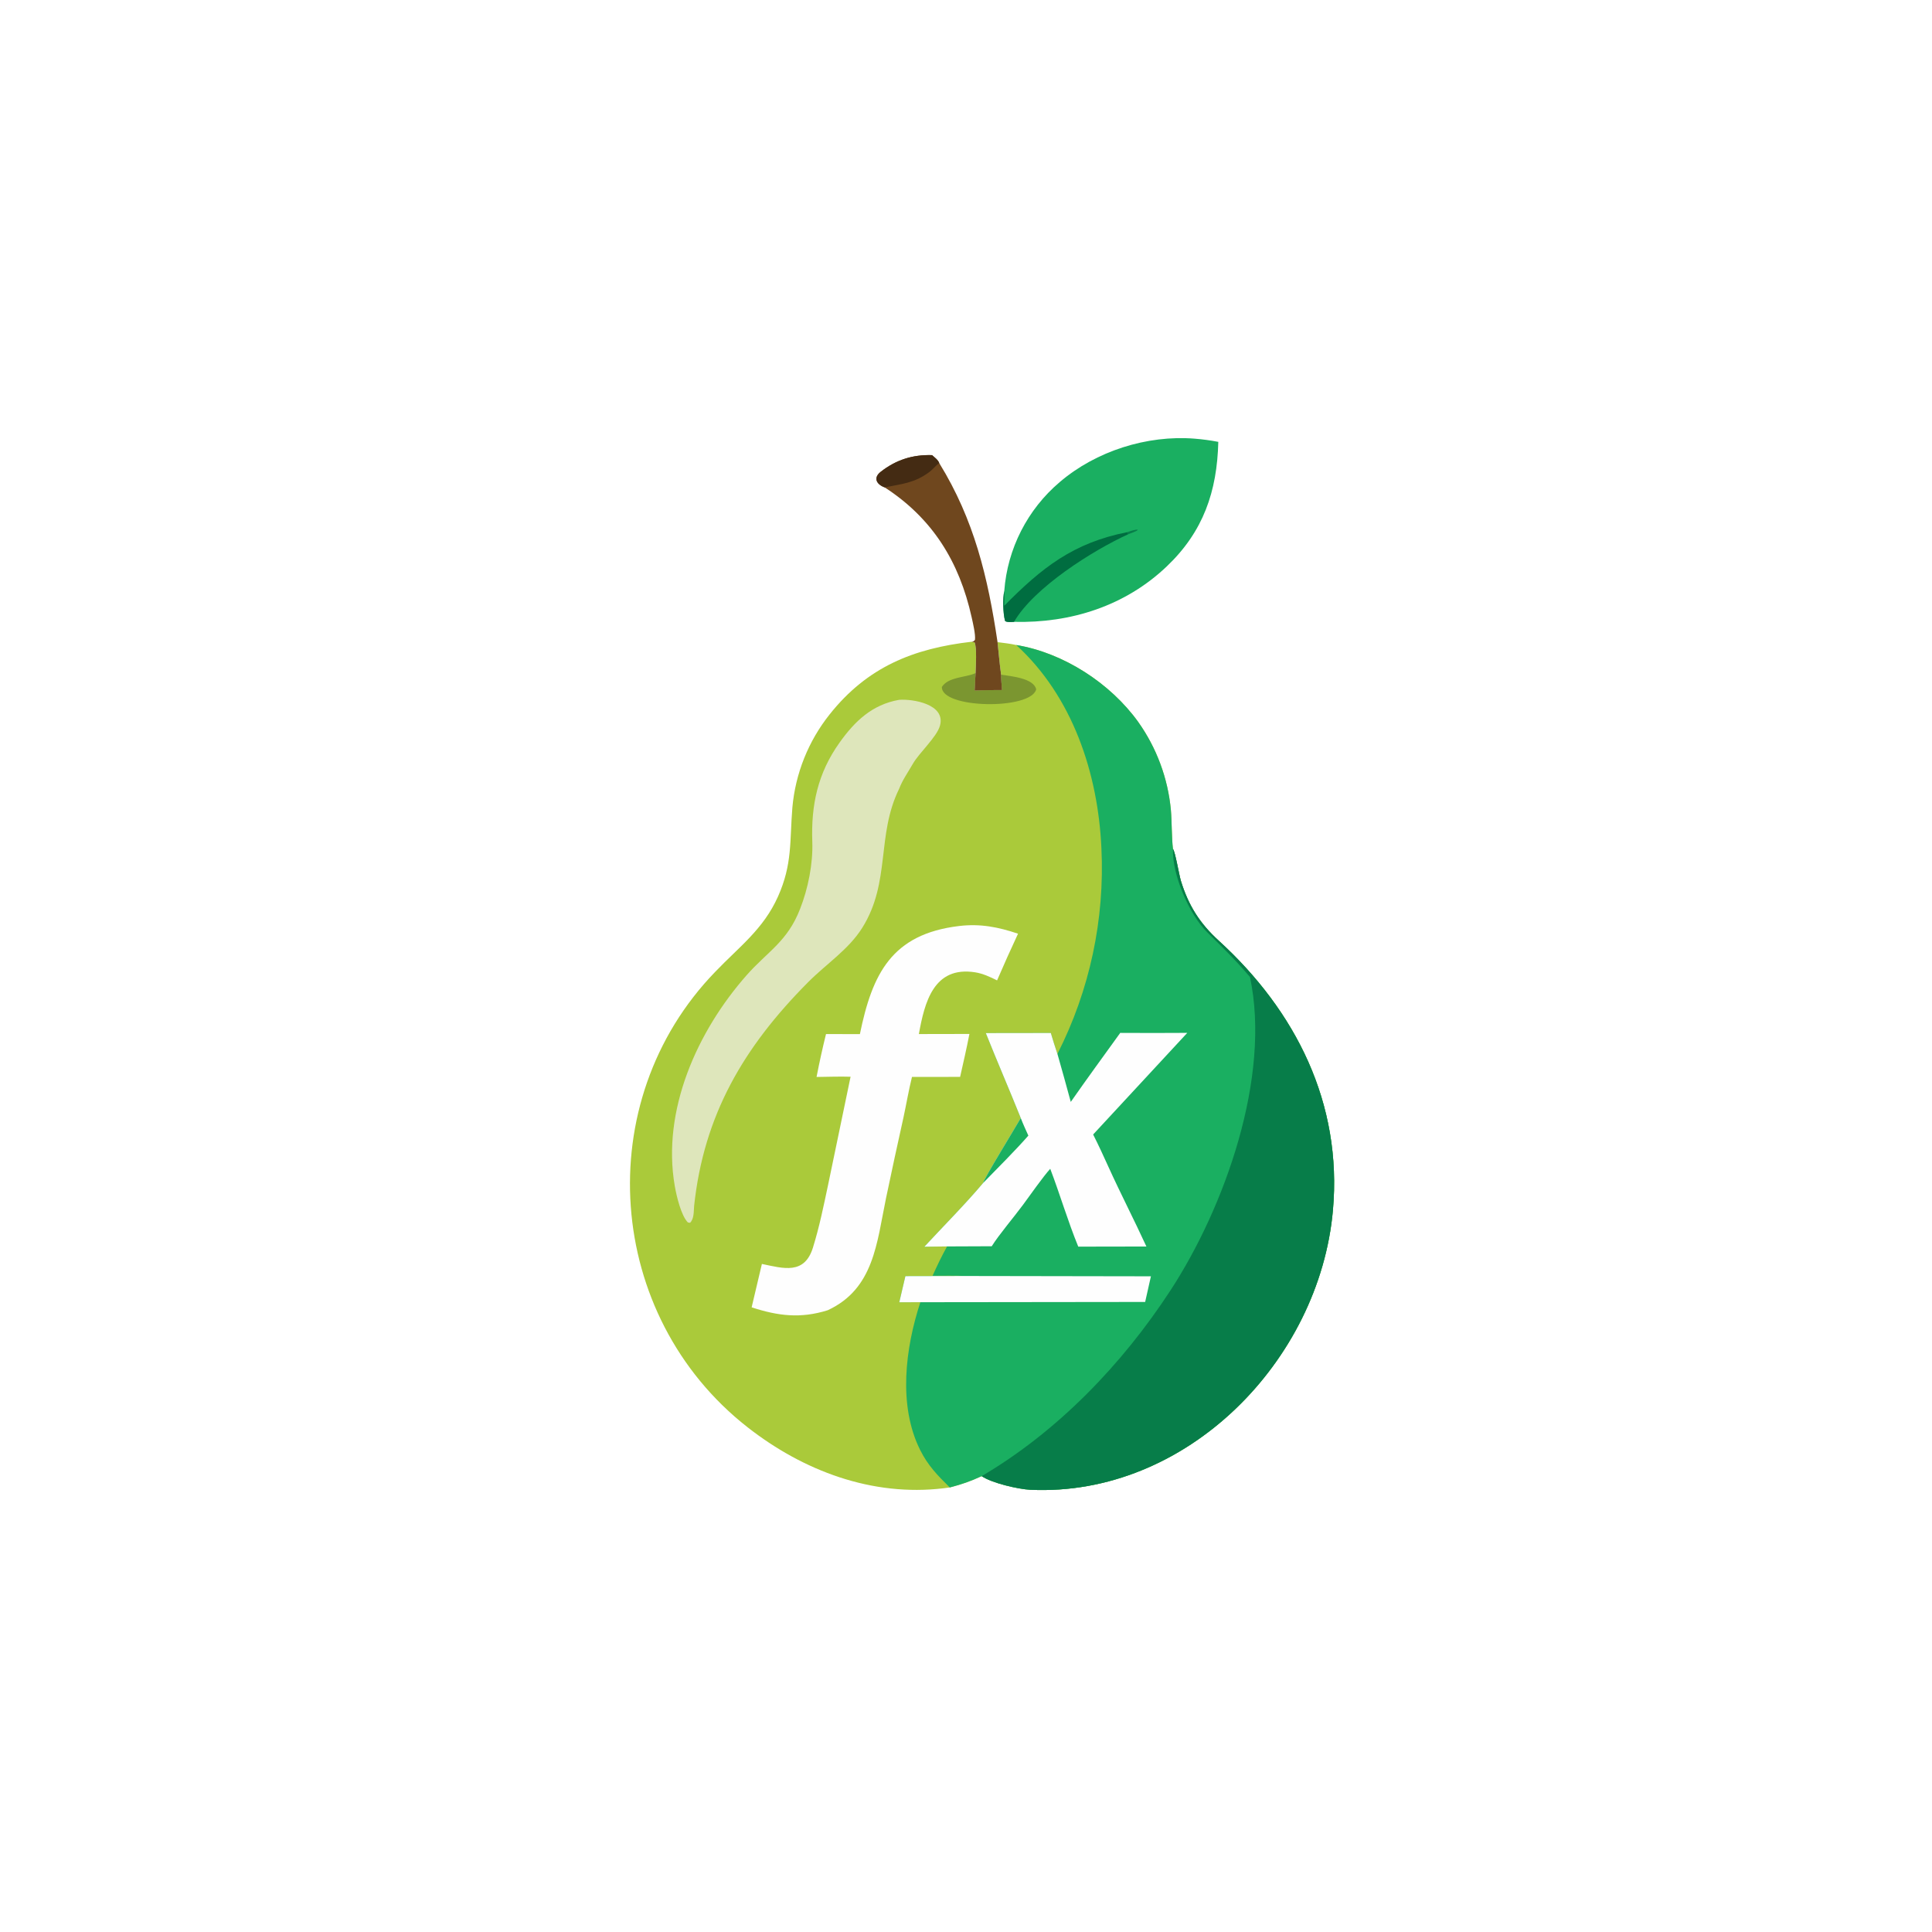
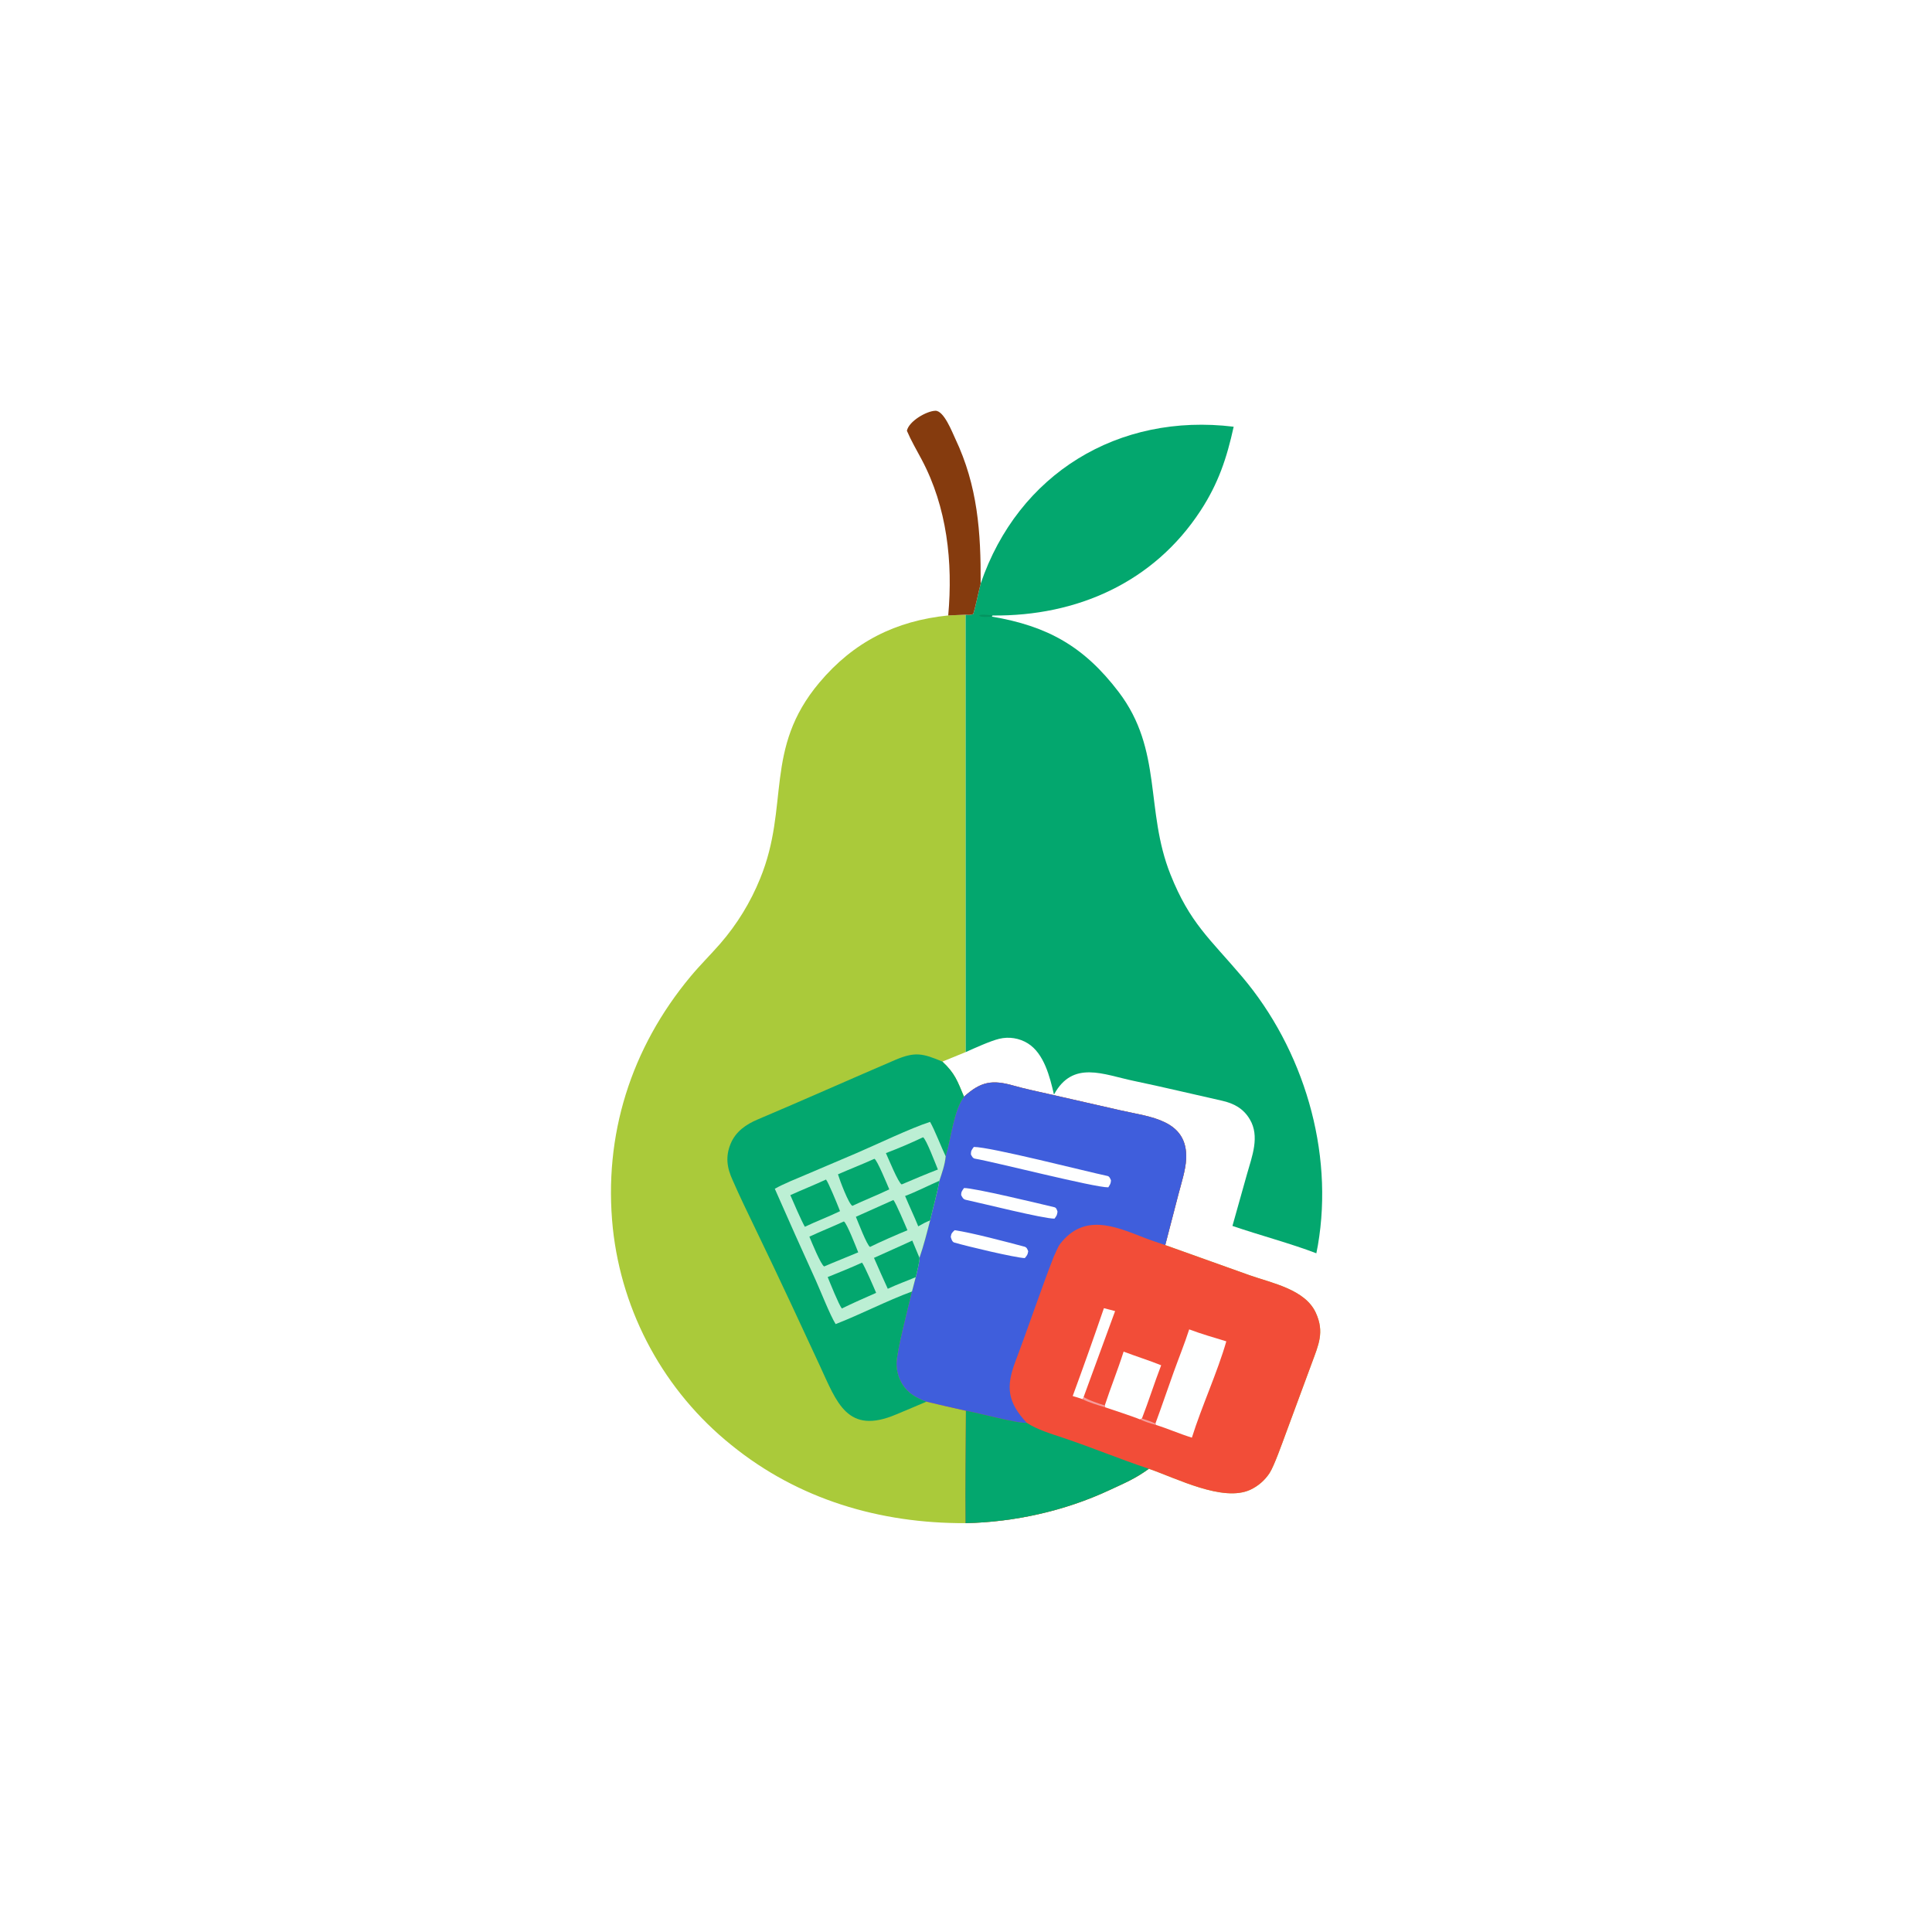
- <svg xmlns="http://www.w3.org/2000/svg" viewBox="65 -212 1889 1889" width="1024" height="1024">
-   <path transform="translate(0,0)" fill="rgb(170,202,58)" d="M 1015.23 415.426 L 1017.89 416.12 C 1020.31 421.041 1019.06 439.885 1018.84 446.158 L 1017.92 463.197 C 1026.44 463.01 1036.35 462.564 1044.76 462.705 C 1044.33 457.575 1043.87 452.82 1043.83 447.663 C 1042.39 437.7 1041.43 425.985 1040.34 415.854 C 1046.44 416.637 1052.65 417.31 1058.64 418.654 C 1104.74 426.25 1150.63 455.966 1177.87 493.87 C 1195.87 519.23 1206.89 548.88 1209.81 579.844 C 1210.83 591.784 1210.52 606.833 1211.86 618.111 C 1214.1 620.728 1217.82 643.431 1219.65 649.384 C 1227.03 673.313 1238.02 690.765 1256.55 707.668 C 1331.97 776.469 1377.58 866.922 1368.25 971.35 C 1355.08 1118.89 1224.89 1251.7 1072.4 1244.61 C 1060.73 1244.07 1034.51 1237.99 1024.84 1231.28 C 1013.86 1236.33 1005.47 1239.25 993.65 1242.34 C 991.71 1242.63 989.766 1242.89 987.817 1243.12 C 917.716 1251.58 850.368 1226.12 795.895 1183.47 C 656.744 1074.54 641.135 865.265 764.375 738.113 C 787.901 713.521 811.295 696.657 825.63 664.702 C 839.929 632.824 837.021 610.386 839.748 577.468 C 842.712 544.292 855.336 512.713 876.061 486.637 C 912.962 440.112 957.944 422.014 1015.23 415.426 z" />
-   <path transform="translate(0,0)" fill="rgb(26,175,97)" d="M 1058.64 418.654 C 1104.74 426.25 1150.63 455.966 1177.87 493.87 C 1195.87 519.23 1206.89 548.88 1209.81 579.844 C 1210.83 591.784 1210.52 606.833 1211.86 618.111 C 1214.1 620.728 1217.82 643.431 1219.65 649.384 C 1227.03 673.313 1238.02 690.765 1256.55 707.668 C 1331.97 776.469 1377.58 866.922 1368.25 971.35 C 1355.08 1118.89 1224.89 1251.7 1072.4 1244.61 C 1060.73 1244.07 1034.51 1237.99 1024.84 1231.28 C 1013.86 1236.33 1005.47 1239.25 993.65 1242.34 C 981.755 1230.68 972.253 1220.94 964.623 1205.63 C 942.926 1162.09 950.229 1105.73 964.874 1061.24 L 944.264 1061.29 L 950.245 1035.73 L 1008.5 1035.6 C 998.744 1035.09 986.719 1035.4 976.796 1035.4 C 981.566 1024.87 985.397 1016.77 990.991 1006.69 L 968.779 1006.98 C 986.98 987.272 1009.2 964.983 1026.23 944.661 C 1026.56 941.249 1058.09 889.982 1062.55 882.016 L 1063.04 881.161 C 1051.94 853.493 1040.02 826.03 1028.86 798.075 L 1092.44 797.986 C 1094.46 804.844 1096.61 811.664 1098.89 818.443 C 1130.49 756.22 1145.31 686.827 1141.89 617.122 C 1138.56 544.046 1113.74 469.071 1058.64 418.654 z" />
-   <path transform="translate(0,0)" fill="rgb(7,125,73)" d="M 1211.86 618.111 C 1214.1 620.728 1217.82 643.431 1219.65 649.384 C 1227.03 673.313 1238.02 690.765 1256.55 707.668 C 1331.97 776.469 1377.58 866.922 1368.25 971.35 C 1355.08 1118.89 1224.89 1251.7 1072.4 1244.61 C 1060.73 1244.07 1034.51 1237.99 1024.84 1231.28 C 1099.28 1187.44 1162.1 1122.07 1209.18 1050.05 C 1262.46 968.552 1307.98 840.987 1287.15 743.252 C 1273.18 726.753 1260.56 714.524 1245.4 699.603 C 1227.9 682.383 1210.97 643.347 1211.86 618.111 z" />
-   <path transform="translate(0,0)" fill="rgb(254,254,254)" d="M 1160.3 797.906 C 1182.15 798.038 1204 798.031 1225.85 797.884 L 1133.81 897.241 C 1139.04 907.56 1143.86 918.067 1148.64 928.602 C 1160.56 954.893 1173.85 980.538 1185.89 1006.77 L 1119.26 1006.89 C 1109.01 981.868 1101.42 955.851 1091.87 930.787 C 1085.33 937.878 1071.44 957.565 1065.14 966.143 C 1056.5 977.887 1041.84 995.037 1034.66 1006.51 L 990.991 1006.69 L 968.779 1006.98 C 986.98 987.272 1009.2 964.983 1026.23 944.661 C 1026.56 941.249 1058.09 889.982 1062.55 882.016 L 1063.04 881.161 C 1051.94 853.493 1040.02 826.03 1028.86 798.075 L 1092.44 797.986 C 1094.46 804.844 1096.61 811.664 1098.89 818.443 C 1103.35 834.057 1107.7 849.703 1111.94 865.381 C 1127.95 842.46 1143.99 820.532 1160.3 797.906 z" />
-   <path transform="translate(0,0)" fill="rgb(26,175,97)" d="M 1063.04 881.161 C 1065.11 886.536 1068.05 893.056 1070.47 898.338 C 1058.53 912.013 1039.37 931.236 1026.23 944.661 C 1026.56 941.249 1058.09 889.982 1062.55 882.016 L 1063.04 881.161 z" />
-   <path transform="translate(0,0)" fill="rgb(254,254,254)" d="M 950.245 1035.73 L 1008.5 1035.6 L 1190.3 1035.9 L 1184.67 1060.98 L 964.874 1061.24 L 944.264 1061.29 L 950.245 1035.73 z" />
-   <path transform="translate(0,0)" fill="rgb(123,150,48)" d="M 1018.84 446.158 L 1017.92 463.197 C 1026.44 463.01 1036.35 462.564 1044.76 462.705 C 1044.33 457.575 1043.87 452.82 1043.83 447.663 C 1053.36 449.154 1075.85 451.069 1078.12 462.028 C 1072.84 482.366 984.971 480.934 985.919 459.581 C 992.706 449.58 1008.39 450.771 1018.84 446.158 z" />
-   <path transform="translate(0,0)" fill="rgb(222,230,187)" d="M 944.066 472.262 C 957.32 471.206 989.989 476.445 984.013 497.626 C 980.896 508.673 963.682 524.047 957.513 534.859 C 953.071 542.643 947.461 550.503 944.127 559.232 C 921.721 604.842 936.006 650.2 908.283 694.81 C 894.907 716.333 873.247 730.107 855.02 748.439 C 792.099 811.725 753.147 878.135 743.671 967.149 C 743.228 972.864 743.623 979.746 739.699 983.584 L 737.589 983.253 C 731.013 976.767 726.419 957.231 724.767 947.724 C 711.879 873.569 746.725 796.254 795.011 741.491 C 815.476 718.28 834.938 708.686 847.32 676.555 C 855.086 656.867 859.989 632.43 859.221 611.125 C 857.923 575.11 864.53 543.983 885.874 514.064 C 900.705 493.275 917.569 476.943 944.066 472.262 z" />
-   <path transform="translate(0,0)" fill="rgb(254,254,254)" d="M 1002.82 693.388 C 1023.5 690.937 1041 694.39 1060.38 700.918 C 1053.32 716.028 1046.49 731.244 1039.89 746.559 C 1033.19 743.19 1025.89 739.845 1018.46 738.675 C 977.712 732.251 968.96 768.378 963.415 799.035 L 1012.83 798.939 C 1010.16 812.88 1006.85 827.037 1003.75 840.914 L 956.682 840.976 C 953.558 853.468 951.149 867.711 948.381 880.489 C 942.506 906.838 936.804 933.225 931.275 959.649 C 922.266 1003.12 919.53 1048.16 874.262 1069.09 C 847.724 1077.4 825.724 1074.67 799.913 1066.24 L 809.934 1023.81 C 831.236 1028.26 851.553 1034.51 859.858 1007.82 C 866.149 987.604 870.263 967.212 874.658 946.522 L 896.642 840.778 C 886.328 840.429 873.859 840.88 863.386 840.992 C 866.109 826.928 869.188 812.936 872.621 799.028 L 905.757 799.111 C 917.811 740.268 936.713 701.261 1002.82 693.388 z" />
-   <path transform="translate(0,0)" fill="rgb(26,175,97)" d="M 1046.92 365.745 C 1050.03 324.451 1069.56 286.127 1101.15 259.349 C 1136.61 229.013 1186.58 213.197 1232.99 216.895 C 1240.77 217.513 1248.52 218.558 1256.19 220.024 C 1254.99 268.512 1241.6 307.744 1205.71 341.885 C 1165.05 380.567 1111.92 397.345 1056.46 396.023 C 1054.82 396.121 1048.12 396.648 1047.64 394.866 C 1045.63 387.234 1045.37 373.282 1046.92 365.745 z" />
-   <path transform="translate(0,0)" fill="rgb(0,109,64)" d="M 1167.15 308.323 L 1168.3 310.266 C 1133.69 326.015 1075.81 362.483 1056.46 396.023 C 1054.82 396.121 1048.12 396.648 1047.64 394.866 C 1045.63 387.234 1045.37 373.282 1046.92 365.745 C 1047.07 370.266 1046.91 375.691 1046.89 380.289 C 1083.49 343.2 1114.3 318.728 1167.15 308.323 z" />
-   <path transform="translate(0,0)" fill="rgb(7,125,73)" d="M 1167.15 308.323 C 1176.88 304.656 1183.72 304.846 1168.3 310.266 L 1167.15 308.323 z" />
-   <path transform="translate(0,0)" fill="rgb(111,71,30)" d="M 930.006 264.538 C 922.051 261.65 918.515 255.244 926.111 249.303 C 941.134 237.554 957.374 232.422 976.287 232.99 C 978.758 235.189 982.228 237.678 983.351 240.803 C 1017.5 296.169 1030.92 352.393 1040.34 415.854 C 1041.43 425.985 1042.39 437.7 1043.83 447.663 C 1043.87 452.82 1044.33 457.575 1044.76 462.705 C 1036.35 462.564 1026.44 463.01 1017.92 463.197 L 1018.84 446.158 C 1019.06 439.885 1020.31 421.041 1017.89 416.12 L 1015.23 415.426 C 1017.55 414.747 1016.58 415.333 1018.26 413.618 C 1018.97 408.414 1016.27 397.159 1015.02 391.51 C 1002.96 337.203 976.745 294.872 930.006 264.538 z" />
-   <path transform="translate(0,0)" fill="rgb(68,43,19)" d="M 930.006 264.538 C 922.051 261.65 918.515 255.244 926.111 249.303 C 941.134 237.554 957.374 232.422 976.287 232.99 C 978.758 235.189 982.228 237.678 983.351 240.803 C 979.202 243.768 977.453 246.655 973.776 249.422 C 959.108 260.461 946.337 261.187 930.006 264.538 z" />
+ <svg xmlns="http://www.w3.org/2000/svg" viewBox="38 -234 1974 1974" width="1024" height="1024">
+   <path transform="translate(0,0)" fill="rgb(170,202,58)" d="M 1006.84 394.825 C 1012.76 394.52 1018.69 394.263 1024.62 394.055 L 1024.7 840.96 L 1000.89 850.664 C 1013.81 862.774 1016.16 870.351 1022.97 886.525 C 1040.22 870.918 1051.85 869.04 1073.56 875.213 C 1085.13 878.506 1098.67 881.314 1110.49 884.006 L 1183.46 900.612 C 1212.33 907.23 1251.97 909.752 1249.92 950.401 C 1249.35 961.581 1244.98 974.998 1242.12 985.99 L 1228.57 1038.16 L 1314.53 1068.88 C 1337.93 1077.11 1371.44 1083.41 1382.41 1107.3 C 1391.53 1127.15 1385.1 1140.21 1378.25 1158.99 L 1351.75 1230.68 C 1348.32 1239.88 1339.84 1263.96 1335.18 1271.06 C 1330.33 1278.48 1323.51 1284.39 1315.48 1288.15 C 1287.5 1301 1240.4 1276.54 1211.83 1266.7 C 1197.71 1277.03 1186.55 1281.49 1170.87 1288.81 C 1125.97 1309.74 1074.24 1321.27 1024.53 1322.26 C 937.097 1322.67 853.685 1298.05 785.224 1242.43 C 717.004 1187.6 673.432 1107.85 664.138 1020.82 C 654.375 925.982 682.732 836.769 743.576 763.7 C 753.374 751.933 763.861 741.667 773.777 730.301 C 791.015 710.477 804.844 687.93 814.701 663.579 C 845.113 589.279 818.164 531.223 875.155 463.457 C 910.182 421.808 953.116 400.286 1006.84 394.825 z" />
+   <path transform="translate(0,0)" fill="rgb(242,77,56)" d="M 1022.97 886.525 C 1040.22 870.918 1051.85 869.04 1073.56 875.213 C 1085.13 878.506 1098.67 881.314 1110.49 884.006 L 1183.46 900.612 C 1212.33 907.23 1251.97 909.752 1249.92 950.401 C 1249.35 961.581 1244.98 974.998 1242.12 985.99 L 1228.57 1038.16 L 1314.53 1068.88 C 1337.93 1077.11 1371.44 1083.41 1382.41 1107.3 C 1391.53 1127.15 1385.1 1140.21 1378.25 1158.99 L 1351.75 1230.68 C 1348.32 1239.88 1339.84 1263.96 1335.18 1271.06 C 1330.33 1278.48 1323.51 1284.39 1315.48 1288.15 C 1287.5 1301 1240.4 1276.54 1211.83 1266.7 C 1197.71 1277.03 1186.55 1281.49 1170.87 1288.81 C 1125.97 1309.74 1074.24 1321.27 1024.53 1322.26 C 1024.14 1284.34 1024.74 1245.41 1024.92 1207.42 C 1011.46 1204.42 998.012 1201.33 984.592 1198.13 C 974.209 1194.38 965.496 1189.54 959.661 1179.84 C 956.003 1173.67 954.061 1166.63 954.037 1159.45 C 953.916 1147.32 966.19 1100.56 969.79 1085.59 L 973.637 1070.92 C 974.517 1067.31 977.882 1053.96 977.447 1051.14 C 981.611 1039.18 985.161 1025.24 988.295 1012.99 C 991.344 999.498 995.392 986.06 997.773 972.437 C 1000.39 964.625 1003.61 955.576 1004.2 947.384 C 1009.95 928.645 1012.19 901.081 1022.97 886.525 z" />
+   <path transform="translate(0,0)" fill="rgb(63,94,220)" d="M 1022.97 886.525 C 1040.22 870.918 1051.85 869.04 1073.56 875.213 C 1085.13 878.506 1098.67 881.314 1110.49 884.006 L 1183.46 900.612 C 1212.33 907.23 1251.97 909.752 1249.92 950.401 C 1249.35 961.581 1244.98 974.998 1242.12 985.99 L 1228.57 1038.16 C 1221.6 1035.73 1214 1033.35 1206.3 1030.32 C 1176.11 1018.4 1145.42 1005.89 1121.31 1036.77 C 1118.6 1040.25 1116.81 1045.71 1114.77 1049.68 C 1100.97 1085.12 1088.95 1121.48 1075.47 1157.03 C 1065.55 1183.19 1067.49 1198.8 1087.08 1219.74 C 1077.72 1220.63 1037.75 1209.66 1024.92 1207.42 C 1011.46 1204.42 998.012 1201.33 984.592 1198.13 C 974.209 1194.38 965.496 1189.54 959.661 1179.84 C 956.003 1173.67 954.061 1166.63 954.037 1159.45 C 953.916 1147.32 966.19 1100.56 969.79 1085.59 L 973.637 1070.92 C 974.517 1067.31 977.882 1053.96 977.447 1051.14 C 981.611 1039.18 985.161 1025.24 988.295 1012.99 C 991.344 999.498 995.392 986.06 997.773 972.437 C 1000.39 964.625 1003.61 955.576 1004.2 947.384 C 1009.95 928.645 1012.19 901.081 1022.97 886.525 z" />
+   <path transform="translate(0,0)" fill="rgb(254,255,255)" d="M 1032.99 937.874 C 1050.16 937.883 1147.12 962.792 1169.63 967.556 C 1171.59 967.97 1172.46 970.401 1173.14 971.987 C 1172.91 975.471 1172.28 976.031 1170.41 979.151 C 1156.5 979.419 1054.26 953.251 1034.04 949.832 C 1031.97 949.482 1030.87 947.231 1030 945.465 C 1030.06 941.564 1030.62 941.24 1032.99 937.874 z" />
+   <path transform="translate(0,0)" fill="rgb(254,255,255)" d="M 1022.97 979.865 C 1033.26 979.681 1101.31 996.113 1115.33 999.478 C 1117.4 999.975 1117.9 1002.24 1118.51 1003.99 C 1117.97 1007.76 1117.73 1007.91 1115.45 1011.12 C 1104.32 1011.34 1039.91 995.066 1024.77 991.899 C 1022 991.32 1021.11 989.118 1020.03 986.963 C 1020.06 983.518 1020.91 982.878 1022.97 979.865 z" />
+   <path transform="translate(0,0)" fill="rgb(254,255,255)" d="M 1013.38 1022.94 C 1030.82 1025.44 1066.3 1034.87 1084.75 1039.77 C 1087.15 1040.41 1087.86 1042.59 1088.55 1044.49 C 1087.96 1048.12 1087.45 1048.58 1085.07 1051.45 C 1074.84 1050.99 1025.86 1039.35 1012.97 1035.53 C 1010.83 1034.89 1009.98 1031.8 1009.42 1029.76 C 1010.02 1026.01 1010.6 1025.61 1013.38 1022.94 z" />
+   <path transform="translate(0,0)" fill="rgb(3,167,110)" d="M 1024.92 1207.42 C 1037.75 1209.66 1077.72 1220.63 1087.08 1219.74 C 1097.63 1226.74 1112.9 1231.28 1125.15 1235.39 C 1154.12 1245.12 1182.86 1257.12 1211.83 1266.7 C 1197.71 1277.03 1186.55 1281.49 1170.87 1288.81 C 1125.97 1309.74 1074.24 1321.27 1024.53 1322.26 C 1024.14 1284.34 1024.74 1245.41 1024.92 1207.42 z" />
+   <path transform="translate(0,0)" fill="rgb(254,255,255)" d="M 1253.05 1124.28 C 1266.08 1129.2 1277.73 1132.41 1290.97 1136.5 C 1282.05 1167.75 1265.76 1203.04 1255.79 1234.9 C 1243.25 1231.02 1230.74 1225.5 1219.01 1221.9 L 1218.54 1220.47 C 1225.01 1202.99 1230.95 1185.27 1237.28 1167.73 C 1242.48 1153.3 1248.37 1138.84 1253.05 1124.28 z" />
+   <path transform="translate(0,0)" fill="rgb(254,255,255)" d="M 1186.04 1147 C 1198.93 1151.89 1211.42 1155.77 1224.41 1160.95 C 1217.52 1178.82 1211.54 1197.92 1204.74 1215.34 L 1202.72 1216.26 C 1197.38 1213.87 1173.46 1206 1167.01 1203.84 L 1166.81 1201.98 C 1172.79 1183.67 1179.94 1166.15 1186.04 1147 z" />
+   <path transform="translate(0,0)" fill="rgb(254,255,255)" d="M 1165.91 1102.61 L 1177.35 1105.59 L 1145.24 1193.21 C 1144.9 1194.5 1144.89 1194.32 1144.09 1195.56 C 1141.24 1194.48 1137.03 1193.32 1134.02 1192.39 C 1144.99 1162.58 1155.62 1132.65 1165.91 1102.61 z" />
+   <path transform="translate(0,0)" fill="rgb(246,155,154)" d="M 1145.24 1193.21 C 1147.92 1195.8 1162.56 1200.85 1166.81 1201.98 L 1167.01 1203.84 C 1160.97 1202.06 1149.46 1198.68 1144.09 1195.56 C 1144.89 1194.32 1144.9 1194.5 1145.24 1193.21 z" />
+   <path transform="translate(0,0)" fill="rgb(246,155,154)" d="M 1204.74 1215.34 C 1209.23 1216.74 1214.28 1218.54 1218.54 1220.47 L 1219.01 1221.9 C 1213.01 1220.22 1208.52 1218.9 1202.72 1216.26 L 1204.74 1215.34 z" />
+   <path transform="translate(0,0)" fill="rgb(3,167,110)" d="M 984.592 1198.13 L 971.646 1203.63 C 965.829 1206.09 959.607 1208.64 953.835 1211.11 C 903.55 1232.56 893.027 1198.85 875.455 1160.98 L 846.656 1099.03 C 834.429 1072.87 822.034 1046.79 809.474 1020.79 C 801.69 1004.57 793.856 988.591 786.627 971.971 C 780.722 959.174 779.015 947.611 784.66 934.262 C 789.882 922.015 800.259 914.823 812.102 909.815 C 858.988 889.988 905.453 869.222 952.235 849.161 C 973.128 840.202 980.727 842.296 1000.89 850.664 C 1013.81 862.774 1016.16 870.351 1022.97 886.525 C 1012.19 901.081 1009.95 928.645 1004.2 947.384 C 1003.61 955.576 1000.39 964.625 997.773 972.437 C 995.392 986.06 991.344 999.498 988.295 1012.99 C 985.161 1025.24 981.611 1039.18 977.447 1051.14 C 977.882 1053.96 974.517 1067.31 973.637 1070.92 L 969.79 1085.59 C 966.19 1100.56 953.916 1147.32 954.037 1159.45 C 954.061 1166.63 956.003 1173.67 959.661 1179.84 C 965.496 1189.54 974.209 1194.38 984.592 1198.13 z" />
+   <path transform="translate(0,0)" fill="rgb(188,239,212)" d="M 829.647 980.606 C 838.697 975.479 852.199 970.131 862.095 965.916 L 912.812 944.32 C 933.091 935.655 968.663 918.54 988.285 912.272 C 992.697 919.802 999.869 938.333 1004.2 947.384 C 1003.61 955.576 1000.39 964.625 997.773 972.437 C 995.392 986.06 991.344 999.498 988.295 1012.99 C 985.161 1025.24 981.611 1039.18 977.447 1051.14 C 977.882 1053.96 974.517 1067.31 973.637 1070.92 L 969.79 1085.59 C 944.144 1095 917.484 1108.93 891.78 1118.88 C 885.751 1108.94 876.899 1086.18 871.605 1074.42 C 857.41 1043.25 843.423 1011.97 829.647 980.606 z" />
+   <path transform="translate(0,0)" fill="rgb(3,167,110)" d="M 930.982 1051.22 C 943.963 1045.26 957.135 1039.62 970.101 1033.53 L 977.447 1051.14 C 977.882 1053.96 974.517 1067.31 973.637 1070.92 C 964.045 1075 954.622 1078.29 945.074 1082.8 C 940.344 1072.52 935.53 1061.62 930.982 1051.22 z" />
+   <path transform="translate(0,0)" fill="rgb(3,167,110)" d="M 997.773 972.437 C 995.392 986.06 991.344 999.498 988.295 1012.99 C 983.774 1014.66 980.386 1016.62 976.213 1018.99 C 972.009 1008.61 967.132 998.445 962.774 987.984 C 973.979 983.763 986.574 977.355 997.773 972.437 z" />
+   <path transform="translate(0,0)" fill="rgb(3,167,110)" d="M 981.134 927.987 C 984.462 930.09 993.934 955.344 996.278 960.925 C 984.6 965.423 970.831 971.244 959.296 976.174 C 955.974 974.919 945.576 949.387 943.166 944.169 C 956.035 939.289 968.702 933.891 981.134 927.987 z" />
+   <path transform="translate(0,0)" fill="rgb(3,167,110)" d="M 931.386 949.995 C 934.141 950.852 944.65 976.716 946.615 981.209 C 934.273 987.211 921.135 992.218 908.929 998.077 C 905.108 996.298 895.788 971.282 894.181 965.857 C 906.373 960.489 919.38 955.476 931.386 949.995 z" />
+   <path transform="translate(0,0)" fill="rgb(3,167,110)" d="M 950.823 992.084 C 953.532 995.252 963.205 1018.43 965.169 1023 C 955.824 1026.78 935.62 1035.62 926.956 1040.04 C 923.821 1038.47 914.595 1014.26 912.487 1009.25 L 950.823 992.084 z" />
+   <path transform="translate(0,0)" fill="rgb(3,167,110)" d="M 881.959 971.178 C 884.25 973.705 893.447 996.163 895.087 1000.42 C 895.471 1001.45 895.867 1002.47 896.275 1003.49 C 885.055 1008.98 872.162 1013.81 860.345 1019.44 C 856.62 1012.93 848.652 994.386 845.507 987.116 C 857.395 981.73 870.476 976.542 881.959 971.178 z" />
+   <path transform="translate(0,0)" fill="rgb(3,167,110)" d="M 900.226 1014 C 903.214 1015.54 913.024 1040.96 914.88 1045.57 C 903.354 1050.46 891.56 1055.01 880.119 1059.98 C 876.768 1058.49 867.01 1034.45 864.971 1029.56 C 876.422 1024.15 888.726 1019.35 900.226 1014 z" />
+   <path transform="translate(0,0)" fill="rgb(3,167,110)" d="M 918.766 1056.07 C 921.217 1058.97 931.324 1082.55 933.194 1086.96 C 923.029 1091.37 908.073 1098.03 898.145 1102.94 C 895.148 1099.35 885.911 1076.32 883.685 1070.83 C 895.04 1066.19 907.736 1061.17 918.766 1056.07 z" />
+   <path transform="translate(0,0)" fill="rgb(3,167,110)" d="M 1039.98 362.288 C 1078.4 249.807 1180.83 187.63 1298.49 201.998 C 1291.44 234.15 1282.81 259.979 1264.61 287.833 C 1216.68 361.192 1138.16 395.767 1052.06 394.875 L 1051.23 395.981 C 1108.41 405.642 1145.57 426.481 1180.97 472.985 C 1226.25 532.484 1207.7 593.747 1233.92 659.489 C 1253.77 709.263 1274.04 724.947 1307.1 763.958 C 1369.75 837.916 1401.18 941.953 1384.53 1038.37 C 1384.07 1041.1 1383.54 1043.83 1382.96 1046.54 C 1357.21 1036.62 1324.54 1027.96 1297.24 1018.57 C 1302.13 1000.88 1307.13 983.206 1312.12 965.58 C 1317.19 947.631 1325.43 927.119 1314.95 909.617 C 1308.43 898.581 1298.65 893.328 1286.43 890.605 C 1256.4 883.916 1226.44 876.638 1196.32 870.372 C 1165.5 863.96 1134.15 848.888 1114.87 884.373 C 1110.7 866.269 1104.77 842.432 1088.19 832.061 C 1079.44 826.648 1068.9 824.968 1058.91 827.397 C 1049.78 829.599 1033.91 836.87 1024.7 840.96 L 1024.62 394.055 C 1028.06 394.234 1029.13 394.526 1032.3 393.452 C 1034.25 388.32 1038.05 369.545 1039.98 362.288 z" />
+   <path transform="translate(0,0)" fill="rgb(4,148,96)" d="M 1051.23 395.981 C 1049.29 396.165 1039.11 397.154 1038.49 394.793 C 1039.56 393.256 1050.13 394.492 1052.06 394.875 L 1051.23 395.981 z" />
+   <path transform="translate(0,0)" fill="rgb(133,59,14)" d="M 1006.84 394.825 C 1011.74 340.323 1005.63 284.237 979.658 235.438 C 974.503 225.754 968.91 216.244 964.611 206.155 C 966.572 196.395 984.615 185.923 993.744 185.695 C 1002.47 185.476 1010.95 207.724 1013.98 214.09 C 1036.99 262.569 1040.25 309.818 1039.98 362.288 C 1038.05 369.545 1034.25 388.32 1032.3 393.452 C 1029.13 394.526 1028.06 394.234 1024.62 394.055 C 1018.69 394.263 1012.76 394.52 1006.84 394.825 z" />
</svg>
